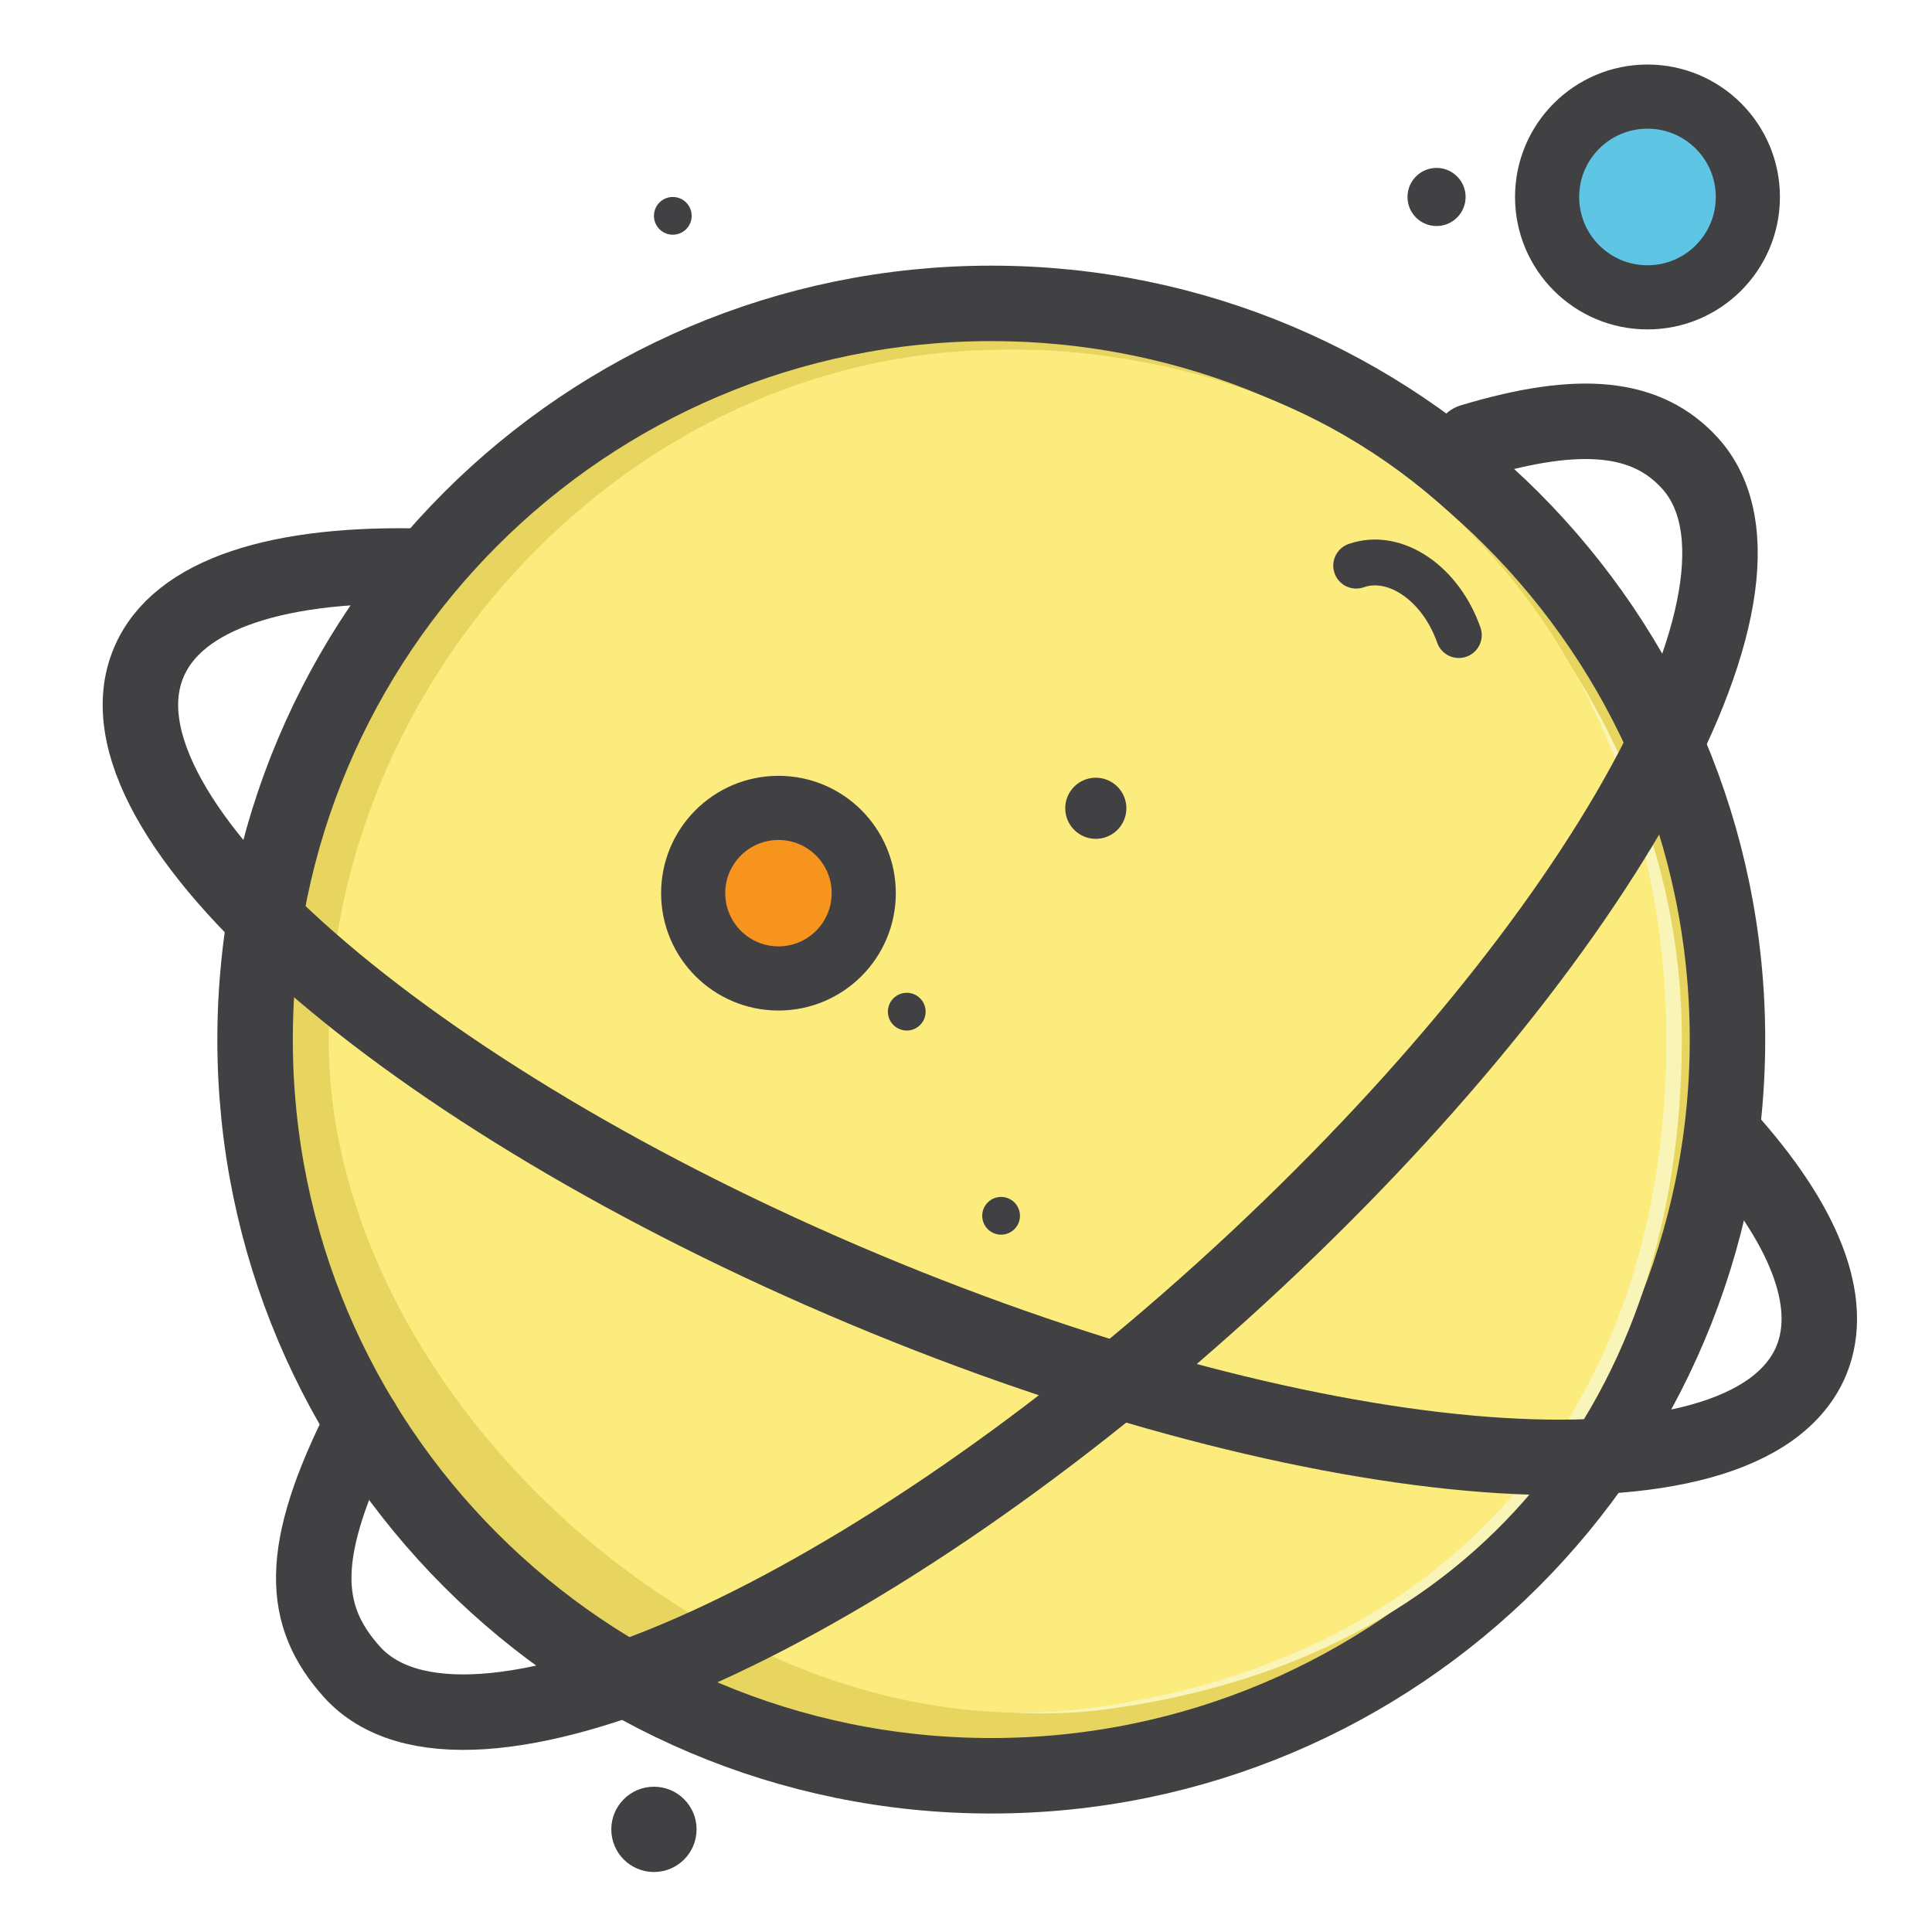
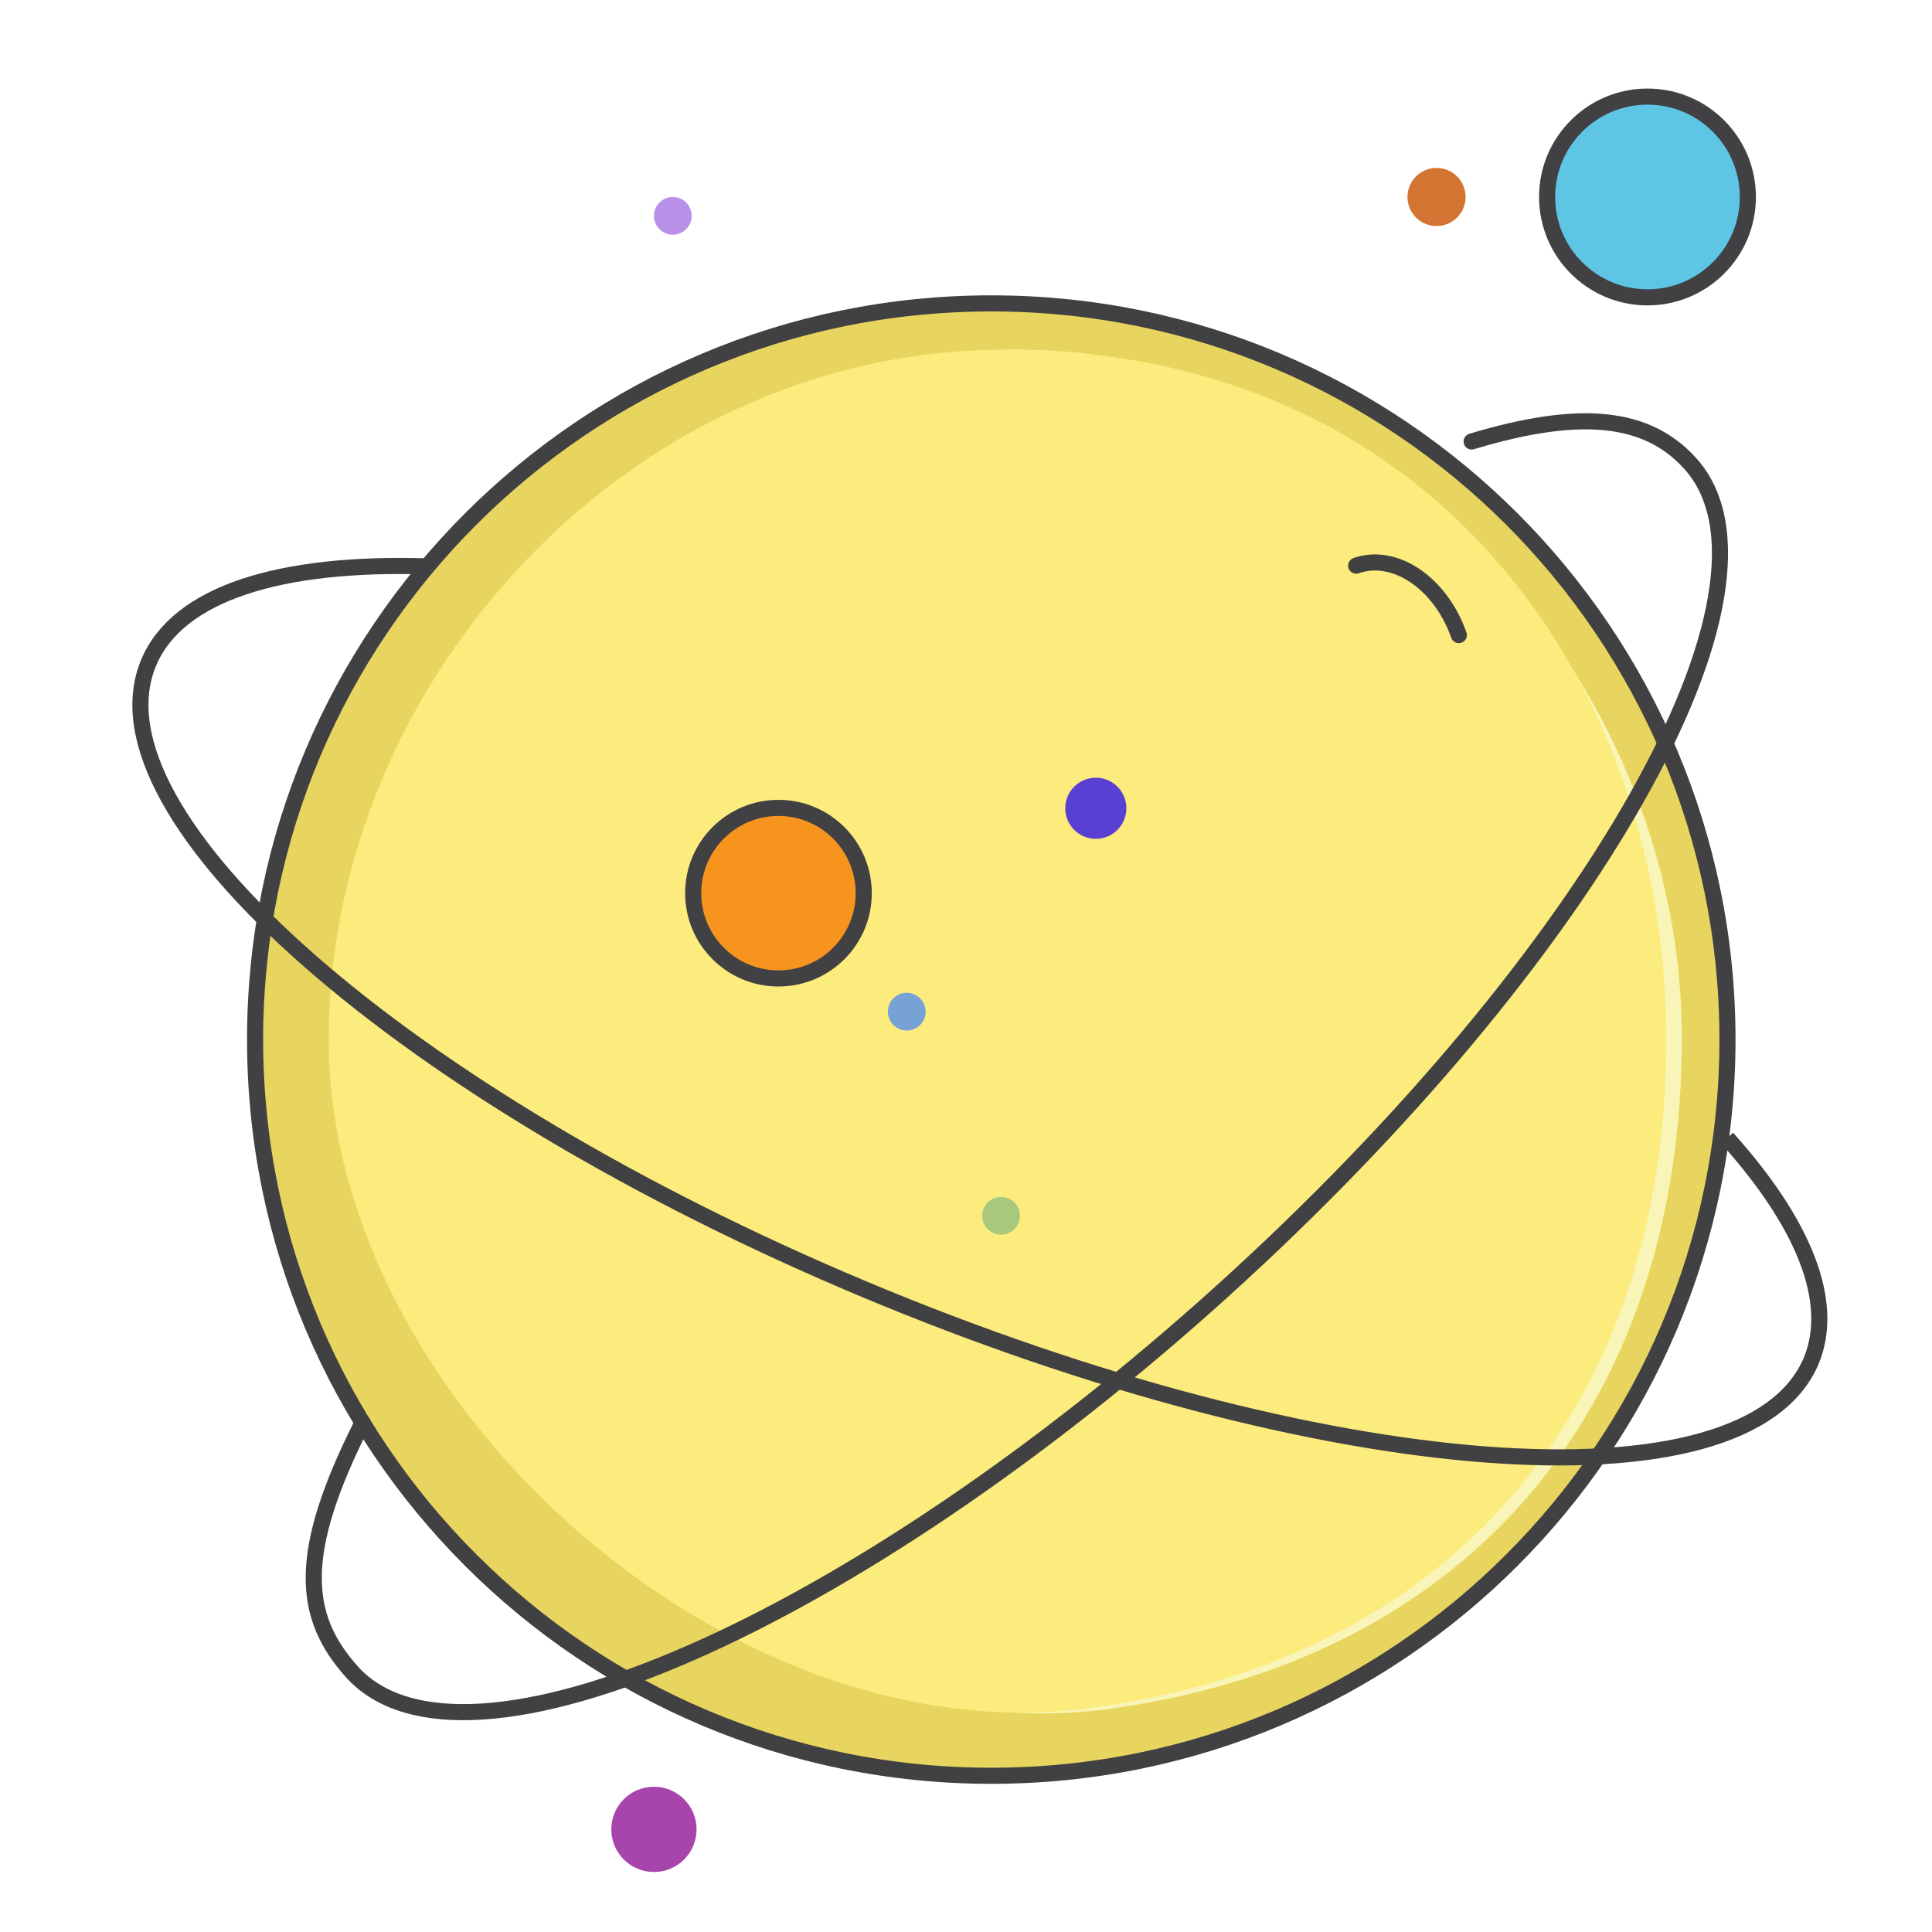
- <svg xmlns="http://www.w3.org/2000/svg" id="Layer_1" style="enable-background:new 0 0 512 512;" version="1.1" viewBox="0 0 512 512" xml:space="preserve">
-   <style type="text/css">
- 	.st0{fill:#E8D55F;stroke:#414042;stroke-width:20;stroke-miterlimit:10;}
- 	.st1{fill:#F9F5B8;}
- 	.st2{fill:#FBEC7D;}
- 	.st3{fill:#5FC5E5;stroke:#414042;stroke-width:17;stroke-miterlimit:10;}
- 	.st4{fill:#414042;}
- 	.st5{fill:none;stroke:#414042;stroke-width:12.15;stroke-linecap:round;stroke-linejoin:round;stroke-miterlimit:10;}
- 	.st6{fill:none;stroke:#414042;stroke-width:20;stroke-miterlimit:10;}
- 	.st7{fill:#F7941E;stroke:#414042;stroke-width:17;stroke-miterlimit:10;}
- 	.st8{fill:none;stroke:#414042;stroke-width:20;stroke-linecap:round;stroke-linejoin:round;stroke-miterlimit:10;}
- </style>
-   <circle class="st0" cx="262.7" cy="275.5" id="XMLID_404_" r="195.1" />
-   <path class="st1" d="M445.7,275.1c0,95.4-54,164.1-151.2,177.7c-96.4,13.4-201.3-82.2-201.3-177.7  S172.1,92.7,269.4,92.7S445.7,179.7,445.7,275.1z" id="XMLID_403_" />
-   <path class="st2" d="M441.6,275.6c0,95.1-54.3,163.5-152.1,177c-96.9,13.4-202.4-81.9-202.4-177  S166.5,93.7,264.4,92.7C379.4,91.6,441.6,180.5,441.6,275.6z" id="XMLID_402_" />
-   <circle class="st3" cx="436.6" cy="52.2" id="XMLID_401_" r="26.6" />
-   <circle class="st4" cx="265.3" cy="322.2" id="XMLID_400_" r="5" />
-   <circle class="st4" cx="290.4" cy="214.2" id="XMLID_399_" r="8.1" />
-   <circle class="st4" cx="173.3" cy="484.8" id="XMLID_398_" r="11.3" />
-   <path class="st5" d="M386.6,168.3c-4.8-13.7-16.9-22-27.2-18.4" id="XMLID_397_" />
-   <circle class="st4" cx="178.3" cy="57.2" id="XMLID_396_" r="5" />
-   <circle class="st4" cx="240.3" cy="268.1" id="XMLID_394_" r="5" />
-   <circle class="st4" cx="380.7" cy="52.2" id="XMLID_393_" r="7.7" />
-   <path class="st6" d="M457.7,301.6c20.2,22.5,28.8,43.3,22.3,59c-17,40.6-129.5,32-251.1-19S22.3,216.2,39.4,175.6  c7.7-18.4,34.9-26.7,73.7-25.5" id="XMLID_392_" />
-   <circle class="st7" cx="206.3" cy="236.7" id="XMLID_391_" r="22.6" />
-   <path class="st8" d="M390,117c28.9-8.7,46.5-6.8,57.9,5.8c29.5,32.6-26,130.8-123.9,219.3s-201.2,133.7-230.7,101  c-13.3-14.8-14.7-31.5,2.8-66.1" id="XMLID_274_" />
+ <svg xmlns="http://www.w3.org/2000/svg" version="1.1" id="Layer_1" x="0px" y="0px" width="480px" height="480px" viewBox="0 0 480 480" enable-background="new 0 0 480 480" xml:space="preserve">
+   <circle id="XMLID_404_" fill="#E8D55F" stroke="#414042" stroke-width="4" stroke-miterlimit="10" cx="246.281" cy="258.281" r="182.906" />
+   <path id="XMLID_403_" fill="#F9F5B8" d="M417.844,257.906c0,89.438-50.625,153.844-141.75,166.594  c-90.375,12.562-188.719-77.063-188.719-166.594s73.969-171,165.188-171S417.844,168.469,417.844,257.906z" />
+   <path id="XMLID_402_" fill="#FBEC7D" d="M414,258.375c0,89.156-50.906,153.281-142.594,165.938  c-90.844,12.562-189.75-76.781-189.75-165.938S156.094,87.844,247.875,86.906C355.688,85.875,414,169.219,414,258.375z" />
+   <circle id="XMLID_401_" fill="#5FC5E5" stroke="#414042" stroke-width="4" stroke-miterlimit="10" cx="409.312" cy="48.938" r="24.938" />
+   <circle id="XMLID_400_" fill="#A8C97D" cx="248.719" cy="302.062" r="4.688" />
+   <circle id="XMLID_399_" fill="#5940D3" cx="272.25" cy="200.812" r="7.594" />
+   <circle id="XMLID_398_" fill="#A845AD" cx="162.469" cy="454.5" r="10.594" />
+   <path id="XMLID_397_" fill="none" stroke="#414042" stroke-width="4" stroke-linecap="round" stroke-linejoin="round" stroke-miterlimit="10" d="  M362.438,157.781c-4.5-12.844-15.844-20.625-25.5-17.25" />
+   <circle id="XMLID_396_" fill="#B991E8" cx="167.156" cy="53.625" r="4.688" />
+   <circle id="XMLID_394_" fill="#76A2D6" cx="225.281" cy="251.344" r="4.688" />
+   <circle id="XMLID_393_" fill="#D37433" cx="356.906" cy="48.938" r="7.219" />
+   <path id="XMLID_392_" fill="none" stroke="#414042" stroke-width="4" stroke-miterlimit="10" d="M429.094,282.75  c18.938,21.094,27,40.594,20.906,55.312c-15.938,38.062-121.406,30-235.406-17.812S20.906,202.688,36.938,164.625  c7.219-17.25,32.719-25.031,69.094-23.906" />
+   <circle id="XMLID_391_" fill="#F7941E" stroke="#414042" stroke-width="4" stroke-miterlimit="10" cx="193.406" cy="221.906" r="21.187" />
+   <path id="XMLID_274_" fill="none" stroke="#414042" stroke-width="4" stroke-linecap="round" stroke-linejoin="round" stroke-miterlimit="10" d="  M365.625,109.688c27.094-8.156,43.594-6.375,54.281,5.438c27.656,30.562-24.375,122.625-116.156,205.594  S115.125,446.062,87.469,415.406C75,401.531,73.688,385.875,90.094,353.438" />
</svg>
